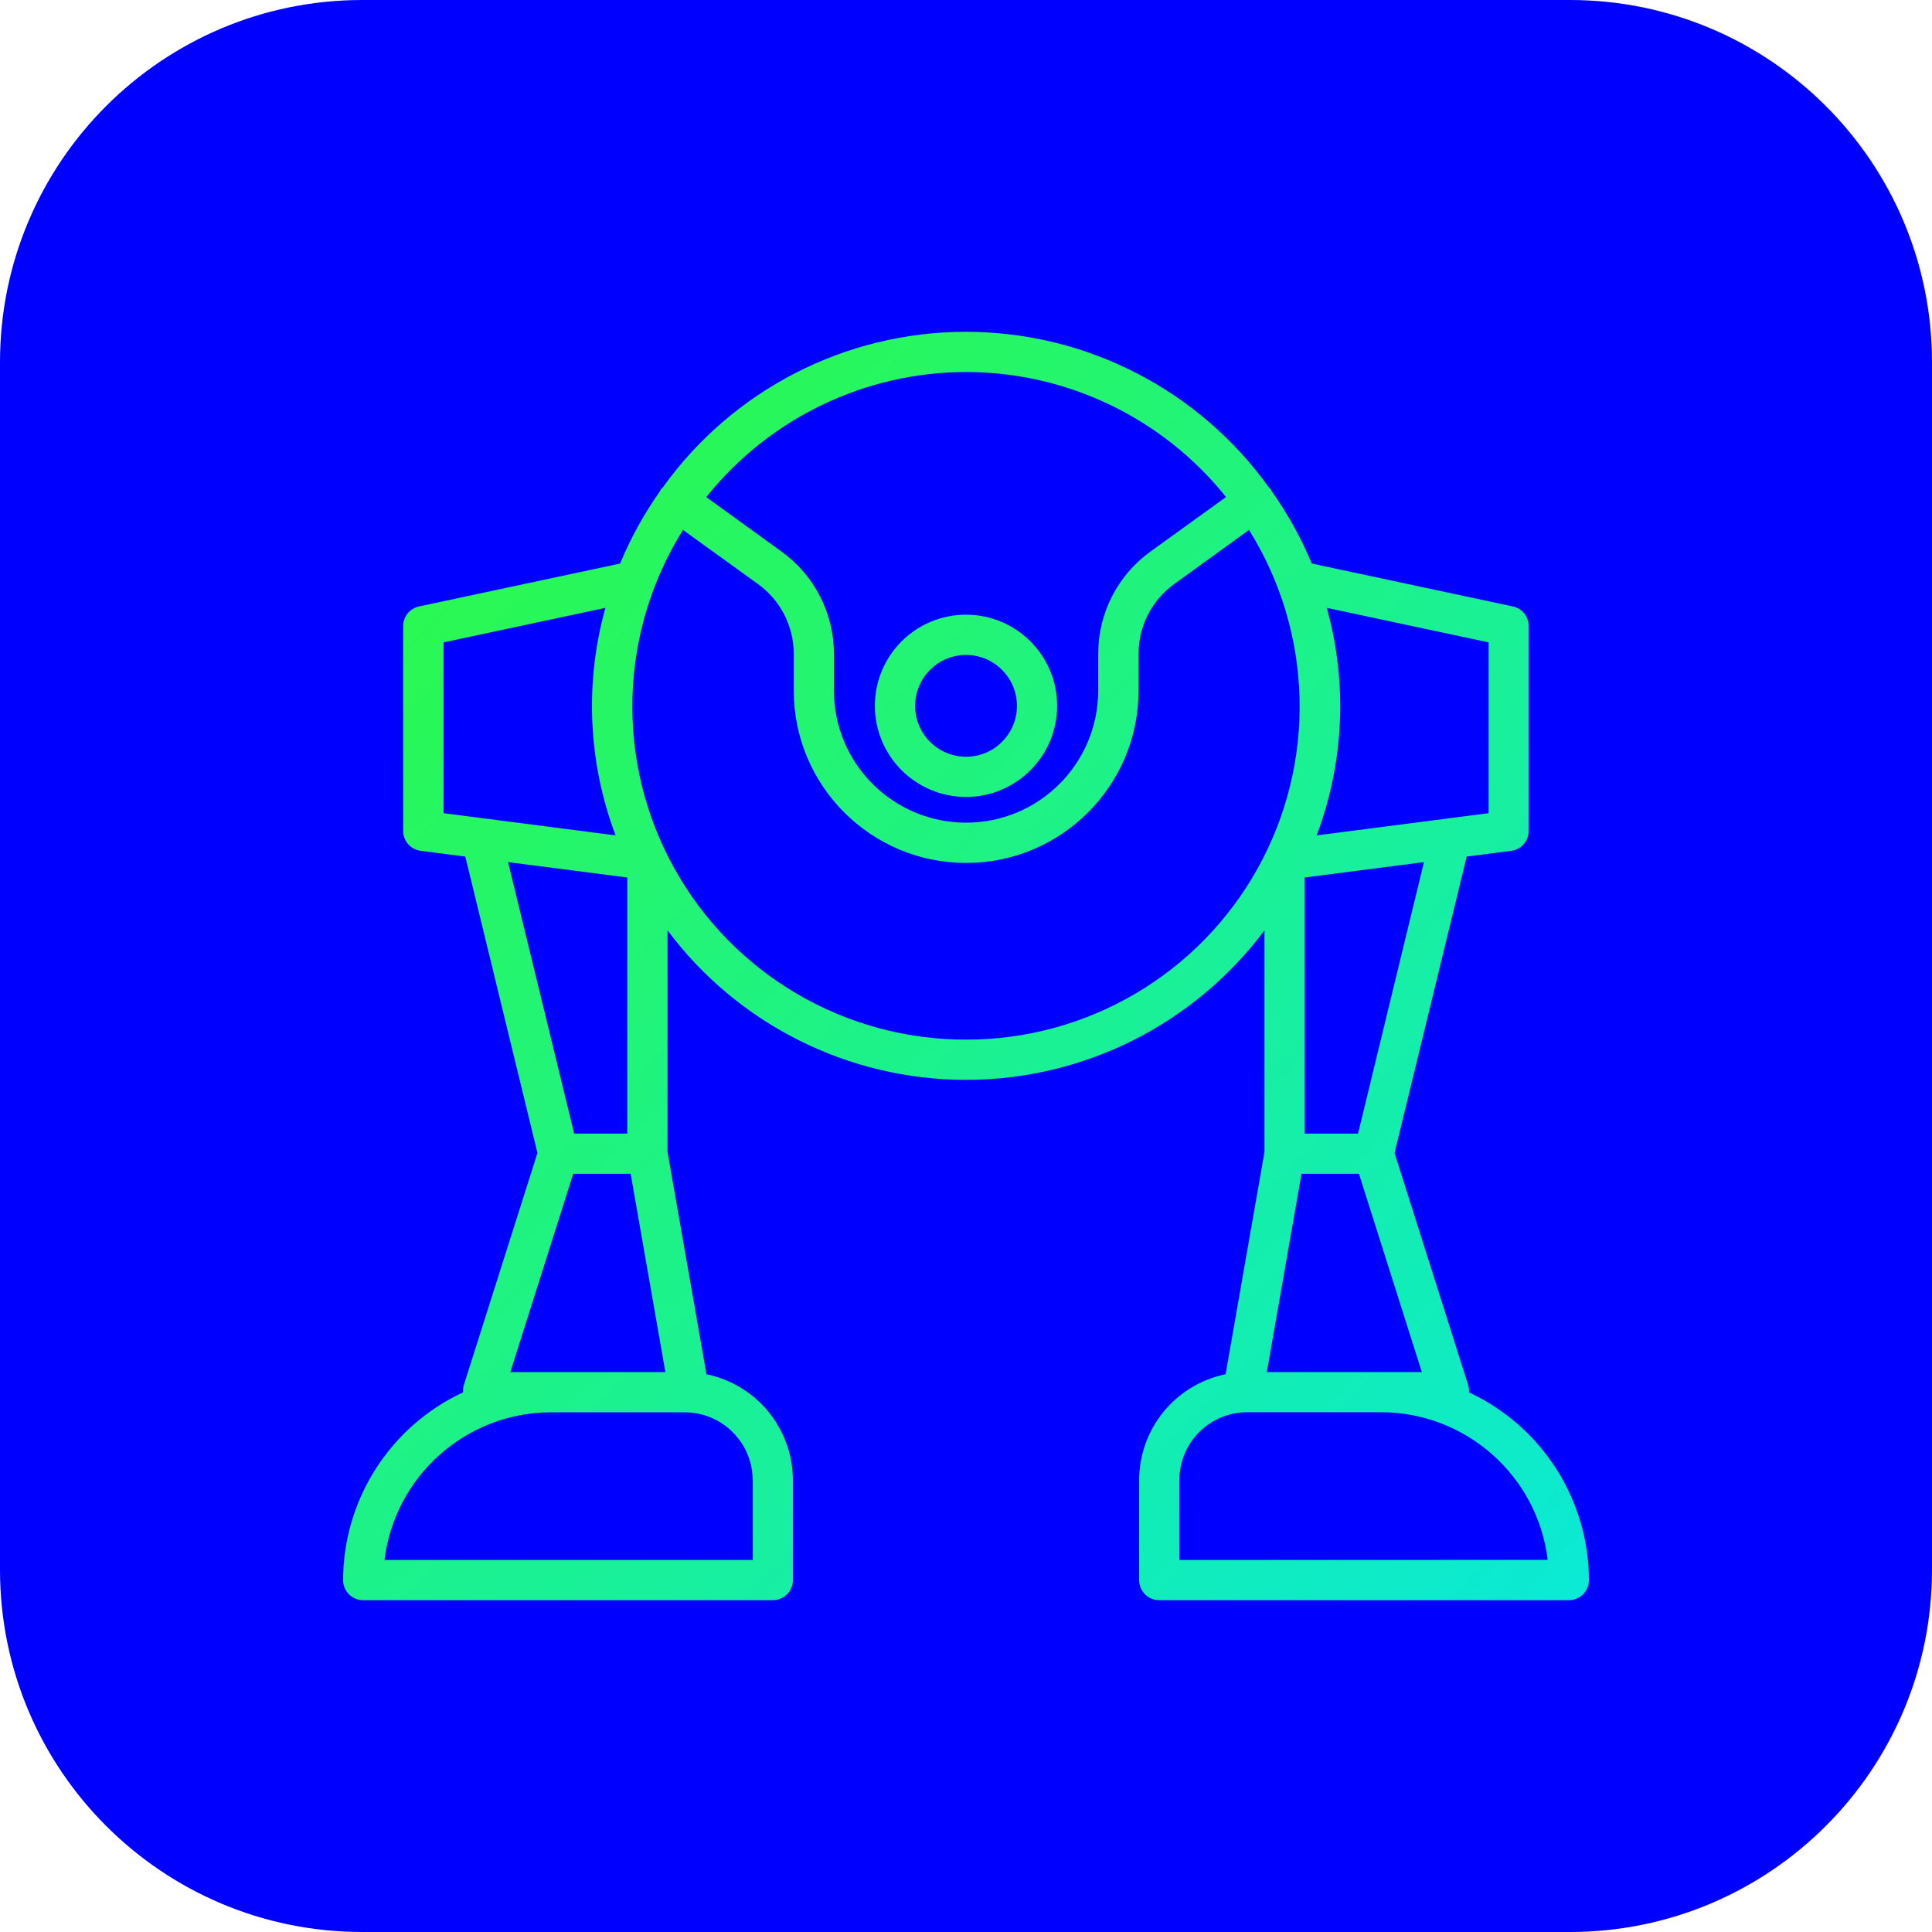
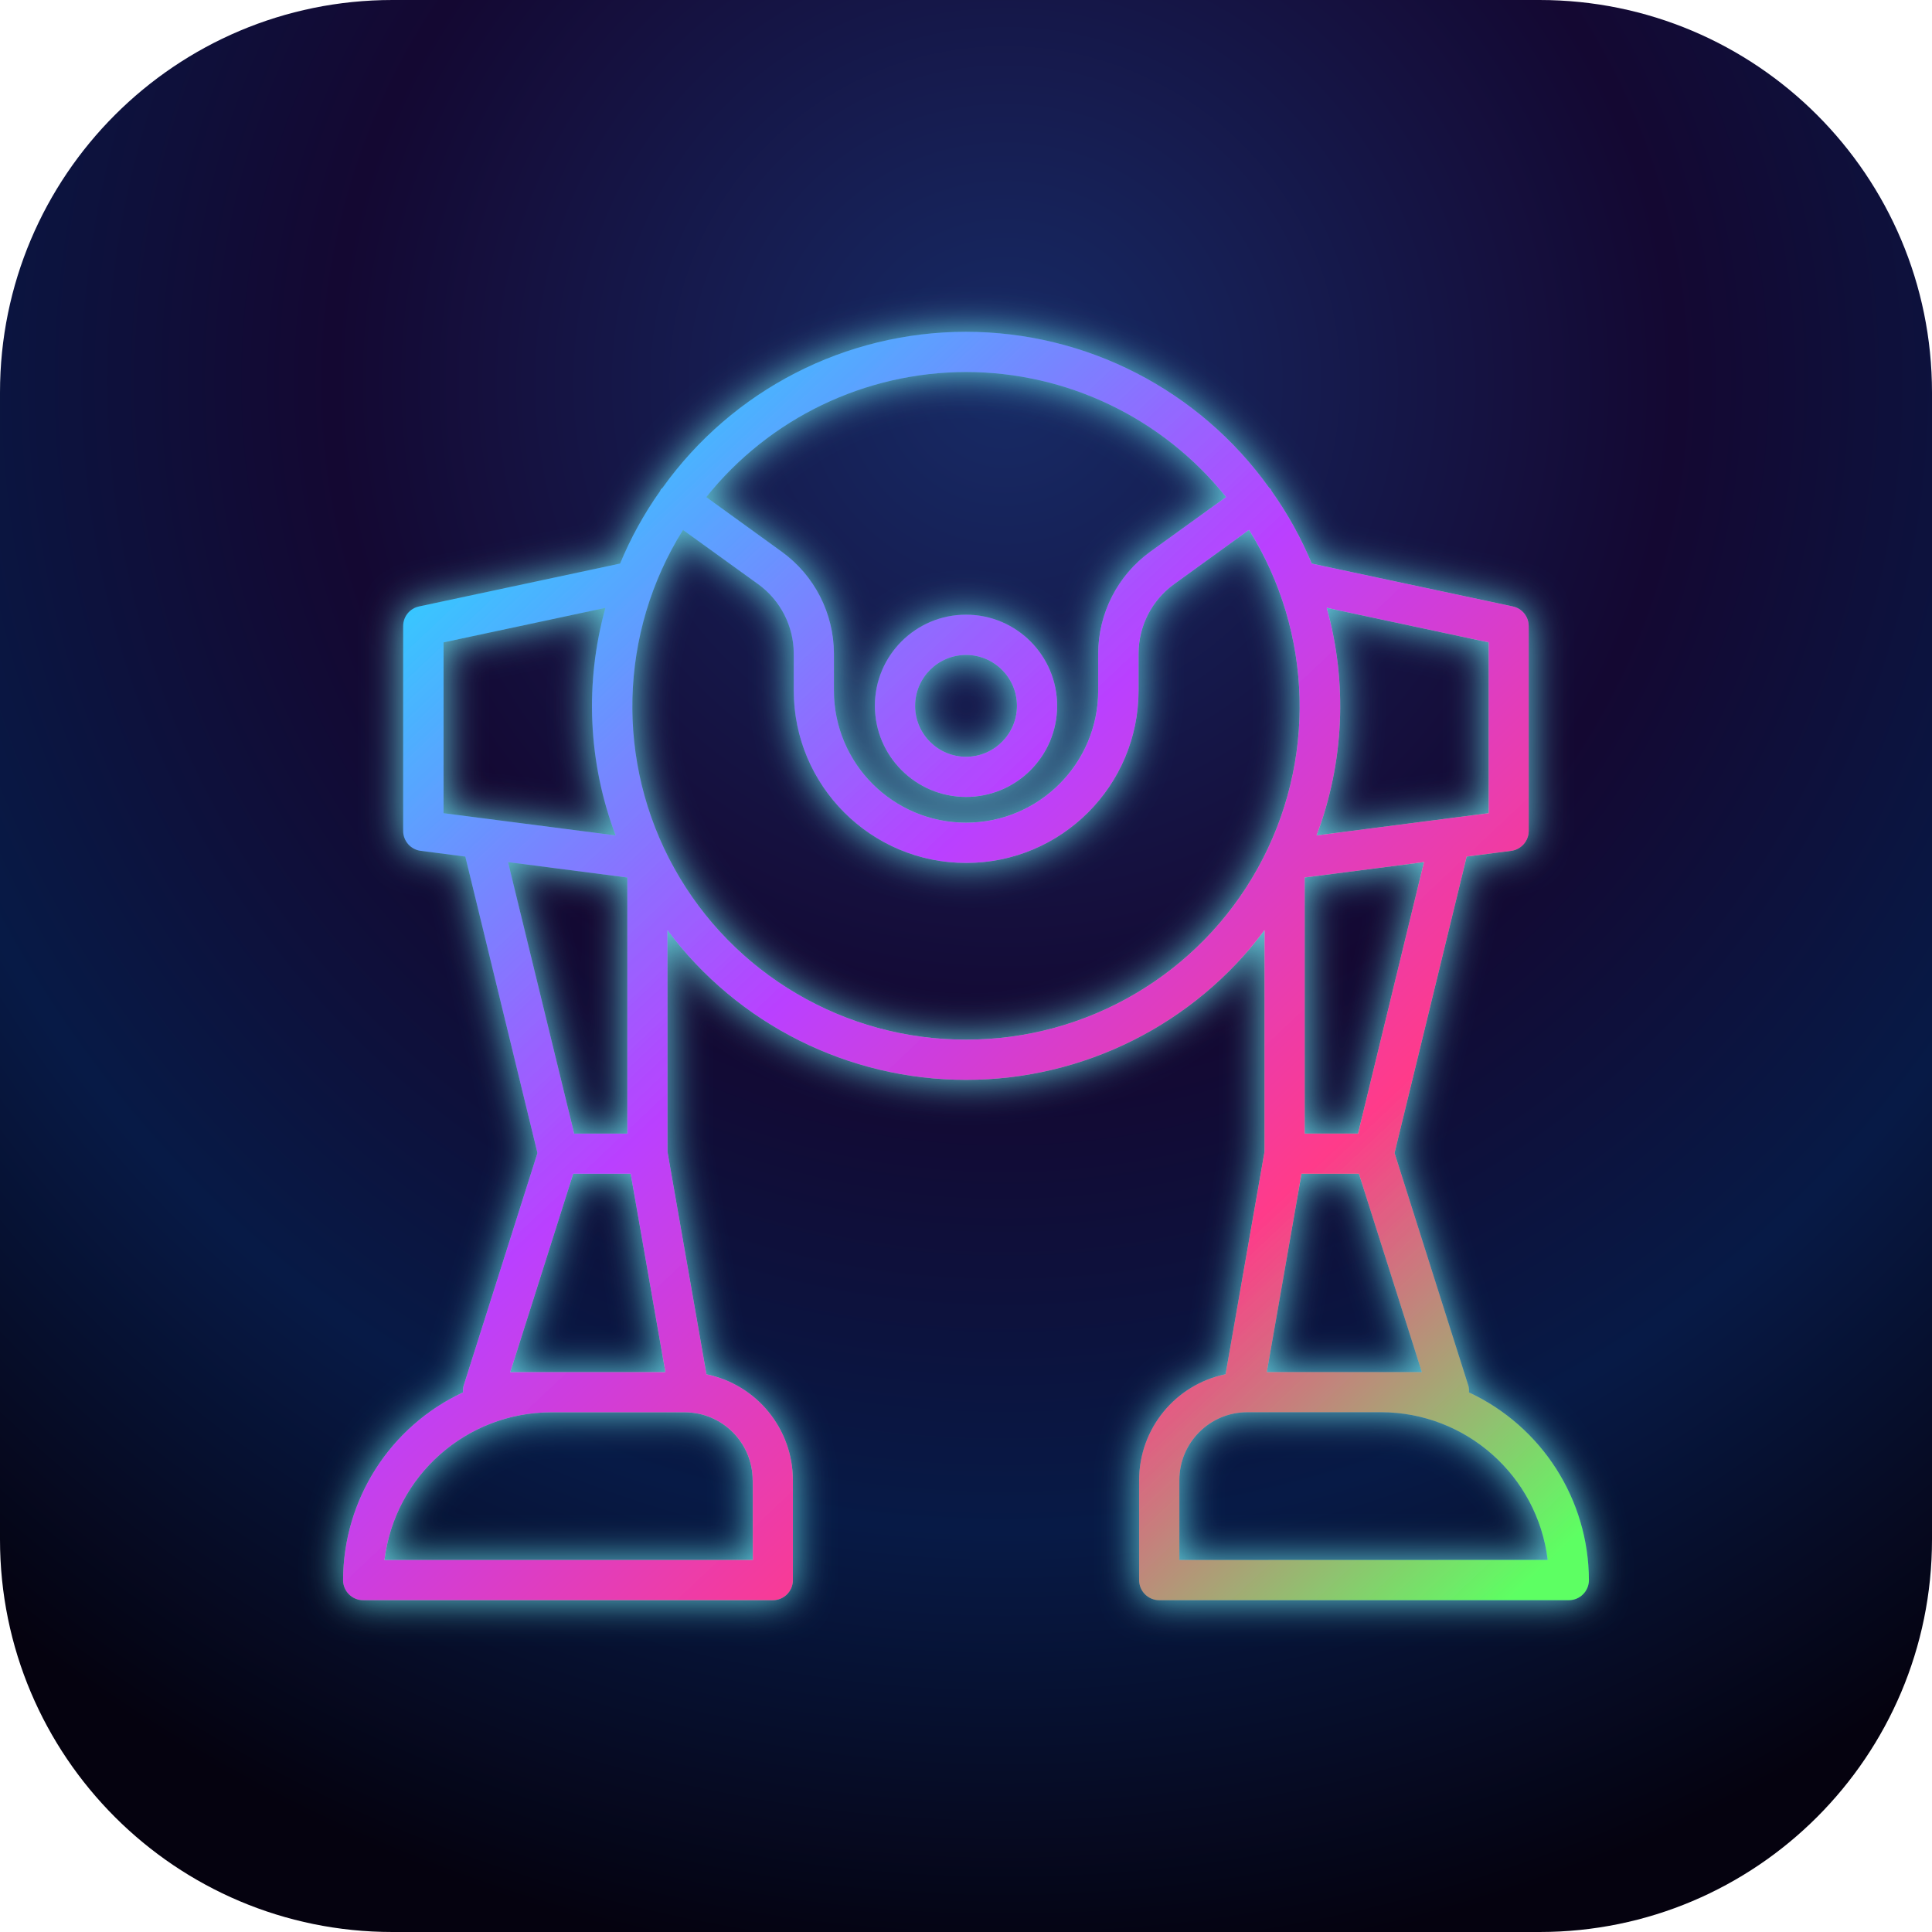
- <svg xmlns="http://www.w3.org/2000/svg" width="800px" height="800px" viewBox="0 0 512 512" data-name="Layer 1" id="Layer_1">
+ <svg xmlns="http://www.w3.org/2000/svg" width="800" height="800" viewBox="0 0 512 512">
  <defs>
-     <linearGradient id="robotGradient" x1="0" y1="0" x2="512" y2="512" gradientUnits="userSpaceOnUse">
-       <stop offset="0%" stop-color="#39ff14" />
-       <stop offset="100%" stop-color="#00e5ff" />
+     <radialGradient id="iconBackground" cx="52%" cy="20%" r="82%">
+       <stop offset="0%" stop-color="#172b66" />
+       <stop offset="42%" stop-color="#140832" />
+       <stop offset="72%" stop-color="#071a46" />
+       <stop offset="100%" stop-color="#05020f" />
+     </radialGradient>
+     <linearGradient id="robotGradient" x1="110" y1="112" x2="402" y2="422" gradientUnits="userSpaceOnUse">
+       <stop offset="0%" stop-color="#18e7ff" />
+       <stop offset="42%" stop-color="#ba40ff" />
+       <stop offset="72%" stop-color="#ff3a8a" />
+       <stop offset="100%" stop-color="#5dff63" />
    </linearGradient>
+     <filter id="softGlow" x="-30%" y="-30%" width="160%" height="160%">
+       <feGaussianBlur stdDeviation="5" result="blur" />
+       <feColorMatrix in="blur" type="matrix" values="0 0 0 0 0.18  0 0 0 0 0.94  0 0 0 0 1  0 0 0 0.85 0" result="cyanGlow" />
+       <feMerge>
+         <feMergeNode in="cyanGlow" />
+         <feMergeNode in="SourceGraphic" />
+       </feMerge>
+     </filter>
  </defs>
-   <rect width="512" height="512" rx="96" fill="#0000FF" />
-   <path fill="url(#robotGradient)" d="M389.29,369a5.45,5.45,0,0,0-.12-1.66l-19.6-61.78L388.69,227l11.78-1.52a5.33,5.33,0,0,0,4.65-5.29V165.92a5.32,5.32,0,0,0-4.23-5.21l-53.26-11.36A98.4,98.4,0,0,0,337,130.16a2.81,2.81,0,0,0-.21-.47c-.13-.18-.32-.27-.46-.43a98.81,98.81,0,0,0-160.74,0c-.14.16-.33.25-.46.43a2.81,2.81,0,0,0-.21.47,98.4,98.4,0,0,0-10.59,19.19l-53.26,11.36a5.32,5.32,0,0,0-4.23,5.21v54.27a5.33,5.33,0,0,0,4.65,5.29L123.31,227l19.12,78.55-19.6,61.78a5.45,5.45,0,0,0-.12,1.66,55.06,55.06,0,0,0-31.79,49.75,5.33,5.33,0,0,0,5.33,5.33H204.79a5.32,5.32,0,0,0,5.33-5.33V392.25a28.67,28.67,0,0,0-22.9-28.05L176.9,305.26V246.55a98.76,98.76,0,0,0,158.2,0v58.72l-10.31,58.92a28.69,28.69,0,0,0-22.91,28.06v26.49a5.32,5.32,0,0,0,5.33,5.33H415.75a5.33,5.33,0,0,0,5.33-5.33A55.06,55.06,0,0,0,389.29,369ZM366,363.62H335.72l9.19-52.55h15.22l16.67,52.55Zm-6.11-63.21H345.76V232.55l31.6-4.08Zm34.61-130.17V215.5l-45.58,5.89a97,97,0,0,0,2.69-60.3ZM256,98.59a88.3,88.3,0,0,1,68.91,33.13l-20.05,14.47a33.42,33.42,0,0,0-13.83,27V183A35,35,0,1,1,221,183v-9.79a33.42,33.42,0,0,0-13.83-27l-20-14.47A88.3,88.3,0,0,1,256,98.59ZM117.55,170.24l42.89-9.15a96.94,96.94,0,0,0,2.7,60.3l-45.59-5.89Zm48.69,62.31v67.86H152.16l-17.52-71.94Zm-31,131.07,16.67-52.55h15.22l9.2,52.55H135.2Zm64.26,28.63v21.16H101.9a44.54,44.54,0,0,1,44.15-39.13h35.44A18,18,0,0,1,199.46,392.25ZM256,275.51a88.28,88.28,0,0,1-75-135.07l19.94,14.39a22.75,22.75,0,0,1,9.41,18.4V183a45.69,45.69,0,0,0,91.38,0v-9.79a22.75,22.75,0,0,1,9.41-18.4L331,140.44a88.28,88.28,0,0,1-75,135.07Zm56.54,137.9V392.25a18,18,0,0,1,18-18H366a44.54,44.54,0,0,1,44.15,39.13Z" />
-   <path fill="url(#robotGradient)" d="M256,211.2a24.15,24.15,0,1,0-24.15-24.15A24.19,24.19,0,0,0,256,211.2Zm0-37.63a13.49,13.49,0,1,1-13.48,13.48A13.5,13.5,0,0,1,256,173.57Z" />
+   <rect width="512" height="512" rx="104" fill="url(#iconBackground)" />
+   <g filter="url(#softGlow)">
+     <path fill="url(#robotGradient)" d="M389.29,369a5.45,5.45,0,0,0-.12-1.66l-19.6-61.78L388.69,227l11.78-1.52a5.33,5.33,0,0,0,4.65-5.29V165.92a5.32,5.32,0,0,0-4.23-5.21l-53.26-11.36A98.4,98.4,0,0,0,337,130.16a2.81,2.81,0,0,0-.21-.47c-.13-.18-.32-.27-.46-.43a98.81,98.81,0,0,0-160.74,0c-.14.16-.33.25-.46.43a2.81,2.81,0,0,0-.21.47,98.4,98.4,0,0,0-10.59,19.19l-53.26,11.36a5.32,5.32,0,0,0-4.23,5.21v54.27a5.33,5.33,0,0,0,4.65,5.29L123.31,227l19.12,78.55-19.6,61.78a5.45,5.45,0,0,0-.12,1.66,55.06,55.06,0,0,0-31.79,49.75,5.33,5.33,0,0,0,5.33,5.33H204.79a5.32,5.32,0,0,0,5.33-5.33V392.25a28.67,28.67,0,0,0-22.9-28.05L176.9,305.26V246.55a98.76,98.76,0,0,0,158.2,0v58.72l-10.31,58.92a28.69,28.69,0,0,0-22.91,28.06v26.49a5.32,5.32,0,0,0,5.33,5.33H415.75a5.33,5.33,0,0,0,5.33-5.33A55.06,55.06,0,0,0,389.29,369ZM366,363.62H335.72l9.19-52.55h15.22l16.67,52.55Zm-6.11-63.21H345.76V232.55l31.6-4.08Zm34.61-130.17V215.5l-45.58,5.89a97,97,0,0,0,2.69-60.3ZM256,98.59a88.3,88.3,0,0,1,68.91,33.13l-20.05,14.47a33.42,33.42,0,0,0-13.83,27V183A35,35,0,1,1,221,183v-9.79a33.42,33.42,0,0,0-13.83-27l-20-14.47A88.3,88.3,0,0,1,256,98.59ZM117.55,170.24l42.89-9.15a96.94,96.94,0,0,0,2.7,60.3l-45.59-5.89Zm48.69,62.31v67.86H152.16l-17.52-71.94Zm-31,131.07,16.67-52.55h15.22l9.2,52.55H135.2Zm64.26,28.63v21.16H101.9a44.54,44.54,0,0,1,44.15-39.13h35.44A18,18,0,0,1,199.46,392.25ZM256,275.51a88.28,88.28,0,0,1-75-135.07l19.94,14.39a22.75,22.75,0,0,1,9.41,18.4V183a45.69,45.69,0,0,0,91.38,0v-9.79a22.75,22.75,0,0,1,9.41-18.4L331,140.44a88.28,88.28,0,0,1-75,135.07Zm56.54,137.9V392.25a18,18,0,0,1,18-18H366a44.54,44.54,0,0,1,44.15,39.13Z" />
+     <path fill="url(#robotGradient)" d="M256,211.2a24.15,24.15,0,1,0-24.15-24.15A24.19,24.19,0,0,0,256,211.2Zm0-37.63a13.49,13.49,0,1,1-13.48,13.48A13.5,13.5,0,0,1,256,173.57Z" />
+   </g>
</svg>
